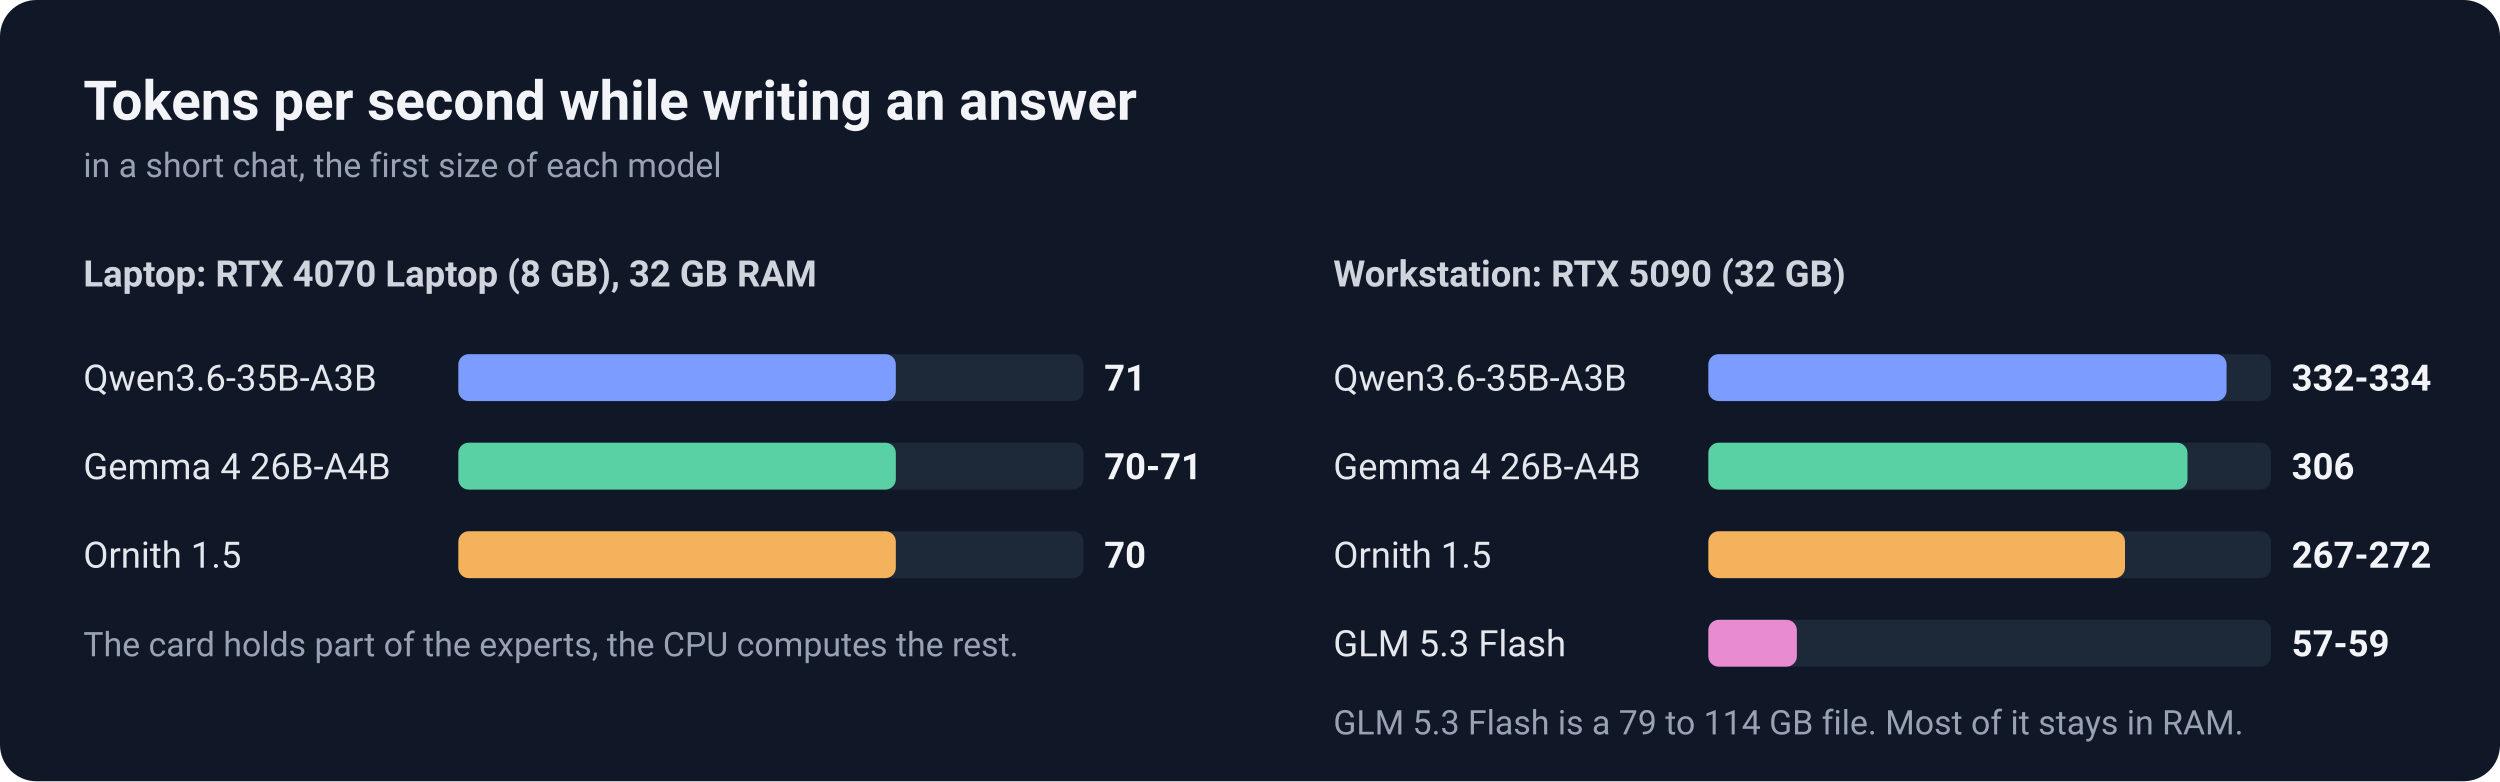
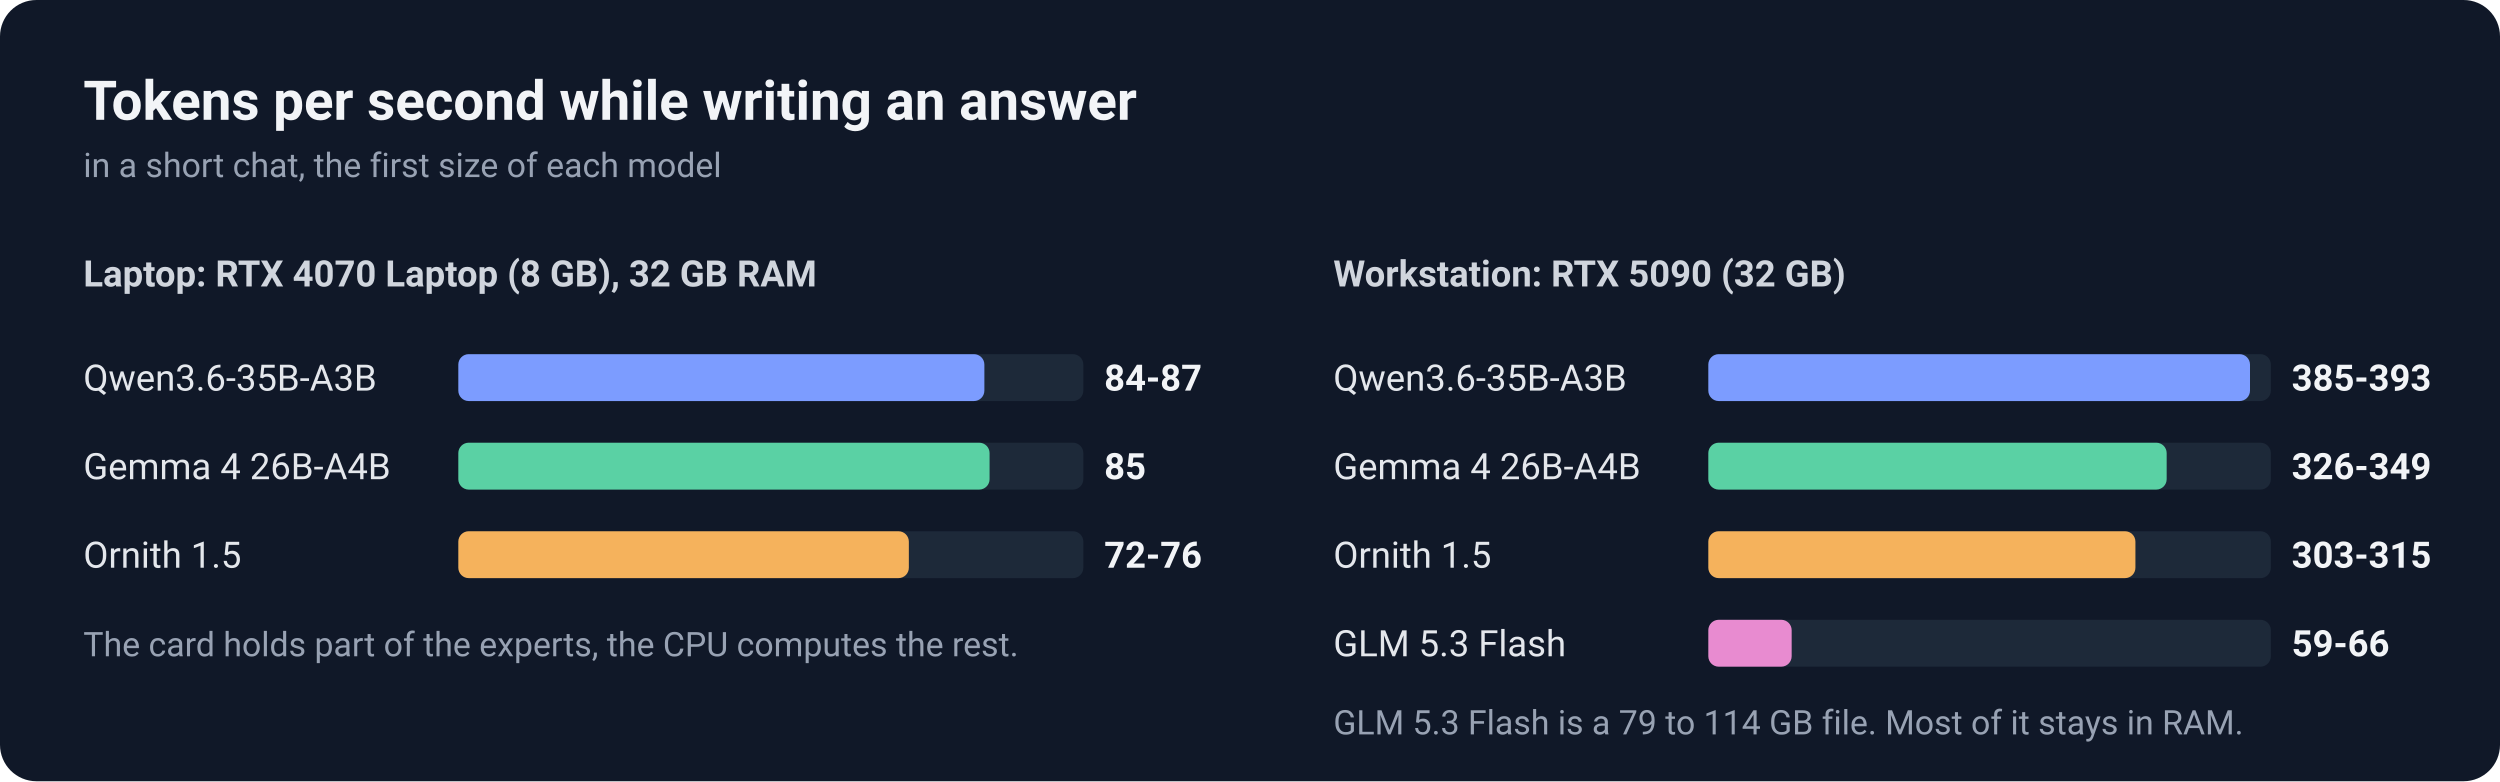
- <svg xmlns="http://www.w3.org/2000/svg" viewBox="0 0 960 300" width="960" height="300" role="img" aria-label="Writing speed in tokens per second. Laptop with an 8 GB card: Qwen3.6-35B-A3B 71, Gemma 4 26B-A4B 70 to 71, Ornith 1.5 70. Workstation with a 32 GB card: Qwen3.6-35B-A3B 332 to 334, Gemma 4 26B-A4B 306, Ornith 1.5 267 to 272, GLM 5.3 Flash 57 to 59.">
+ <svg xmlns="http://www.w3.org/2000/svg" viewBox="0 0 960 300" width="960" height="300" role="img" aria-label="Writing speed in tokens per second. Laptop with an 8 GB card: Qwen3.6-35B-A3B 84 to 87, Gemma 4 26B-A4B 85, Ornith 1.5 72 to 76. Workstation with a 32 GB card: Qwen3.6-35B-A3B 385 to 393, Gemma 4 26B-A4B 326 to 349, Ornith 1.5 303 to 315, GLM 5.3 Flash 59 to 66.">
  <style>
text{font-family:system-ui,-apple-system,"Segoe UI",Roboto,"Helvetica Neue",Arial,sans-serif}
.h{font-size:21px;font-weight:700;fill:#f2f4f7}
.s{font-size:13px;fill:#98a2b3}
.p{font-size:14px;font-weight:600;fill:#d0d5dd}
.m{font-size:14px;fill:#e4e7ec}
.v{font-size:14px;font-weight:700;fill:#f2f4f7}
.t{fill:#1d2939}
</style>
  <rect width="960" height="300" rx="14" fill="#101828" />
  <text x="32" y="46" class="h">Tokens per second while writing an answer</text>
  <text x="32" y="68" class="s">in a short chat, the first size of each model</text>
  <text x="32" y="110" class="p">Laptop: RTX 4070 Laptop (8 GB), 32 GB RAM</text>
  <text x="32" y="150" class="m">Qwen3.6-35B-A3B</text>
  <rect x="176" y="136" width="240" height="18" rx="4" class="t" />
-   <rect x="176" y="136" width="168" height="18" rx="4" fill="#7c9cff" />
-   <text x="424" y="150" class="v">71</text>
+   <rect x="176" y="136" width="202" height="18" rx="4" fill="#7c9cff" />
+   <text x="424" y="150" class="v">84-87</text>
  <text x="32" y="184" class="m">Gemma 4 26B-A4B</text>
  <rect x="176" y="170" width="240" height="18" rx="4" class="t" />
-   <rect x="176" y="170" width="168" height="18" rx="4" fill="#5ad1a4" />
-   <text x="424" y="184" class="v">70-71</text>
+   <rect x="176" y="170" width="204" height="18" rx="4" fill="#5ad1a4" />
+   <text x="424" y="184" class="v">85</text>
  <text x="32" y="218" class="m">Ornith 1.5</text>
  <rect x="176" y="204" width="240" height="18" rx="4" class="t" />
-   <rect x="176" y="204" width="168" height="18" rx="4" fill="#f5b25c" />
-   <text x="424" y="218" class="v">70</text>
+   <rect x="176" y="204" width="173" height="18" rx="4" fill="#f5b25c" />
+   <text x="424" y="218" class="v">72-76</text>
  <text x="32" y="252" class="s">The card holds part of the experts, the CPU computes the rest.</text>
  <text x="512" y="110" class="p">Workstation: RTX 5090 (32 GB)</text>
  <text x="512" y="150" class="m">Qwen3.6-35B-A3B</text>
  <rect x="656" y="136" width="216" height="18" rx="4" class="t" />
-   <rect x="656" y="136" width="199" height="18" rx="4" fill="#7c9cff" />
-   <text x="880" y="150" class="v">332-334</text>
+   <rect x="656" y="136" width="208" height="18" rx="4" fill="#7c9cff" />
+   <text x="880" y="150" class="v">385-393</text>
  <text x="512" y="184" class="m">Gemma 4 26B-A4B</text>
  <rect x="656" y="170" width="216" height="18" rx="4" class="t" />
-   <rect x="656" y="170" width="184" height="18" rx="4" fill="#5ad1a4" />
-   <text x="880" y="184" class="v">306</text>
+   <rect x="656" y="170" width="176" height="18" rx="4" fill="#5ad1a4" />
+   <text x="880" y="184" class="v">326-349</text>
  <text x="512" y="218" class="m">Ornith 1.5</text>
  <rect x="656" y="204" width="216" height="18" rx="4" class="t" />
-   <rect x="656" y="204" width="160" height="18" rx="4" fill="#f5b25c" />
-   <text x="880" y="218" class="v">267-272</text>
+   <rect x="656" y="204" width="164" height="18" rx="4" fill="#f5b25c" />
+   <text x="880" y="218" class="v">303-315</text>
  <text x="512" y="252" class="m">GLM 5.3 Flash</text>
  <rect x="656" y="238" width="216" height="18" rx="4" class="t" />
-   <rect x="656" y="238" width="34" height="18" rx="4" fill="#e88bd0" />
-   <text x="880" y="252" class="v">57-59</text>
+   <rect x="656" y="238" width="32" height="18" rx="4" fill="#e88bd0" />
+   <text x="880" y="252" class="v">59-66</text>
  <text x="512" y="282" class="s">GLM 5.3 Flash is a 79 to 114 GB file. Most of it stays in RAM.</text>
</svg>
